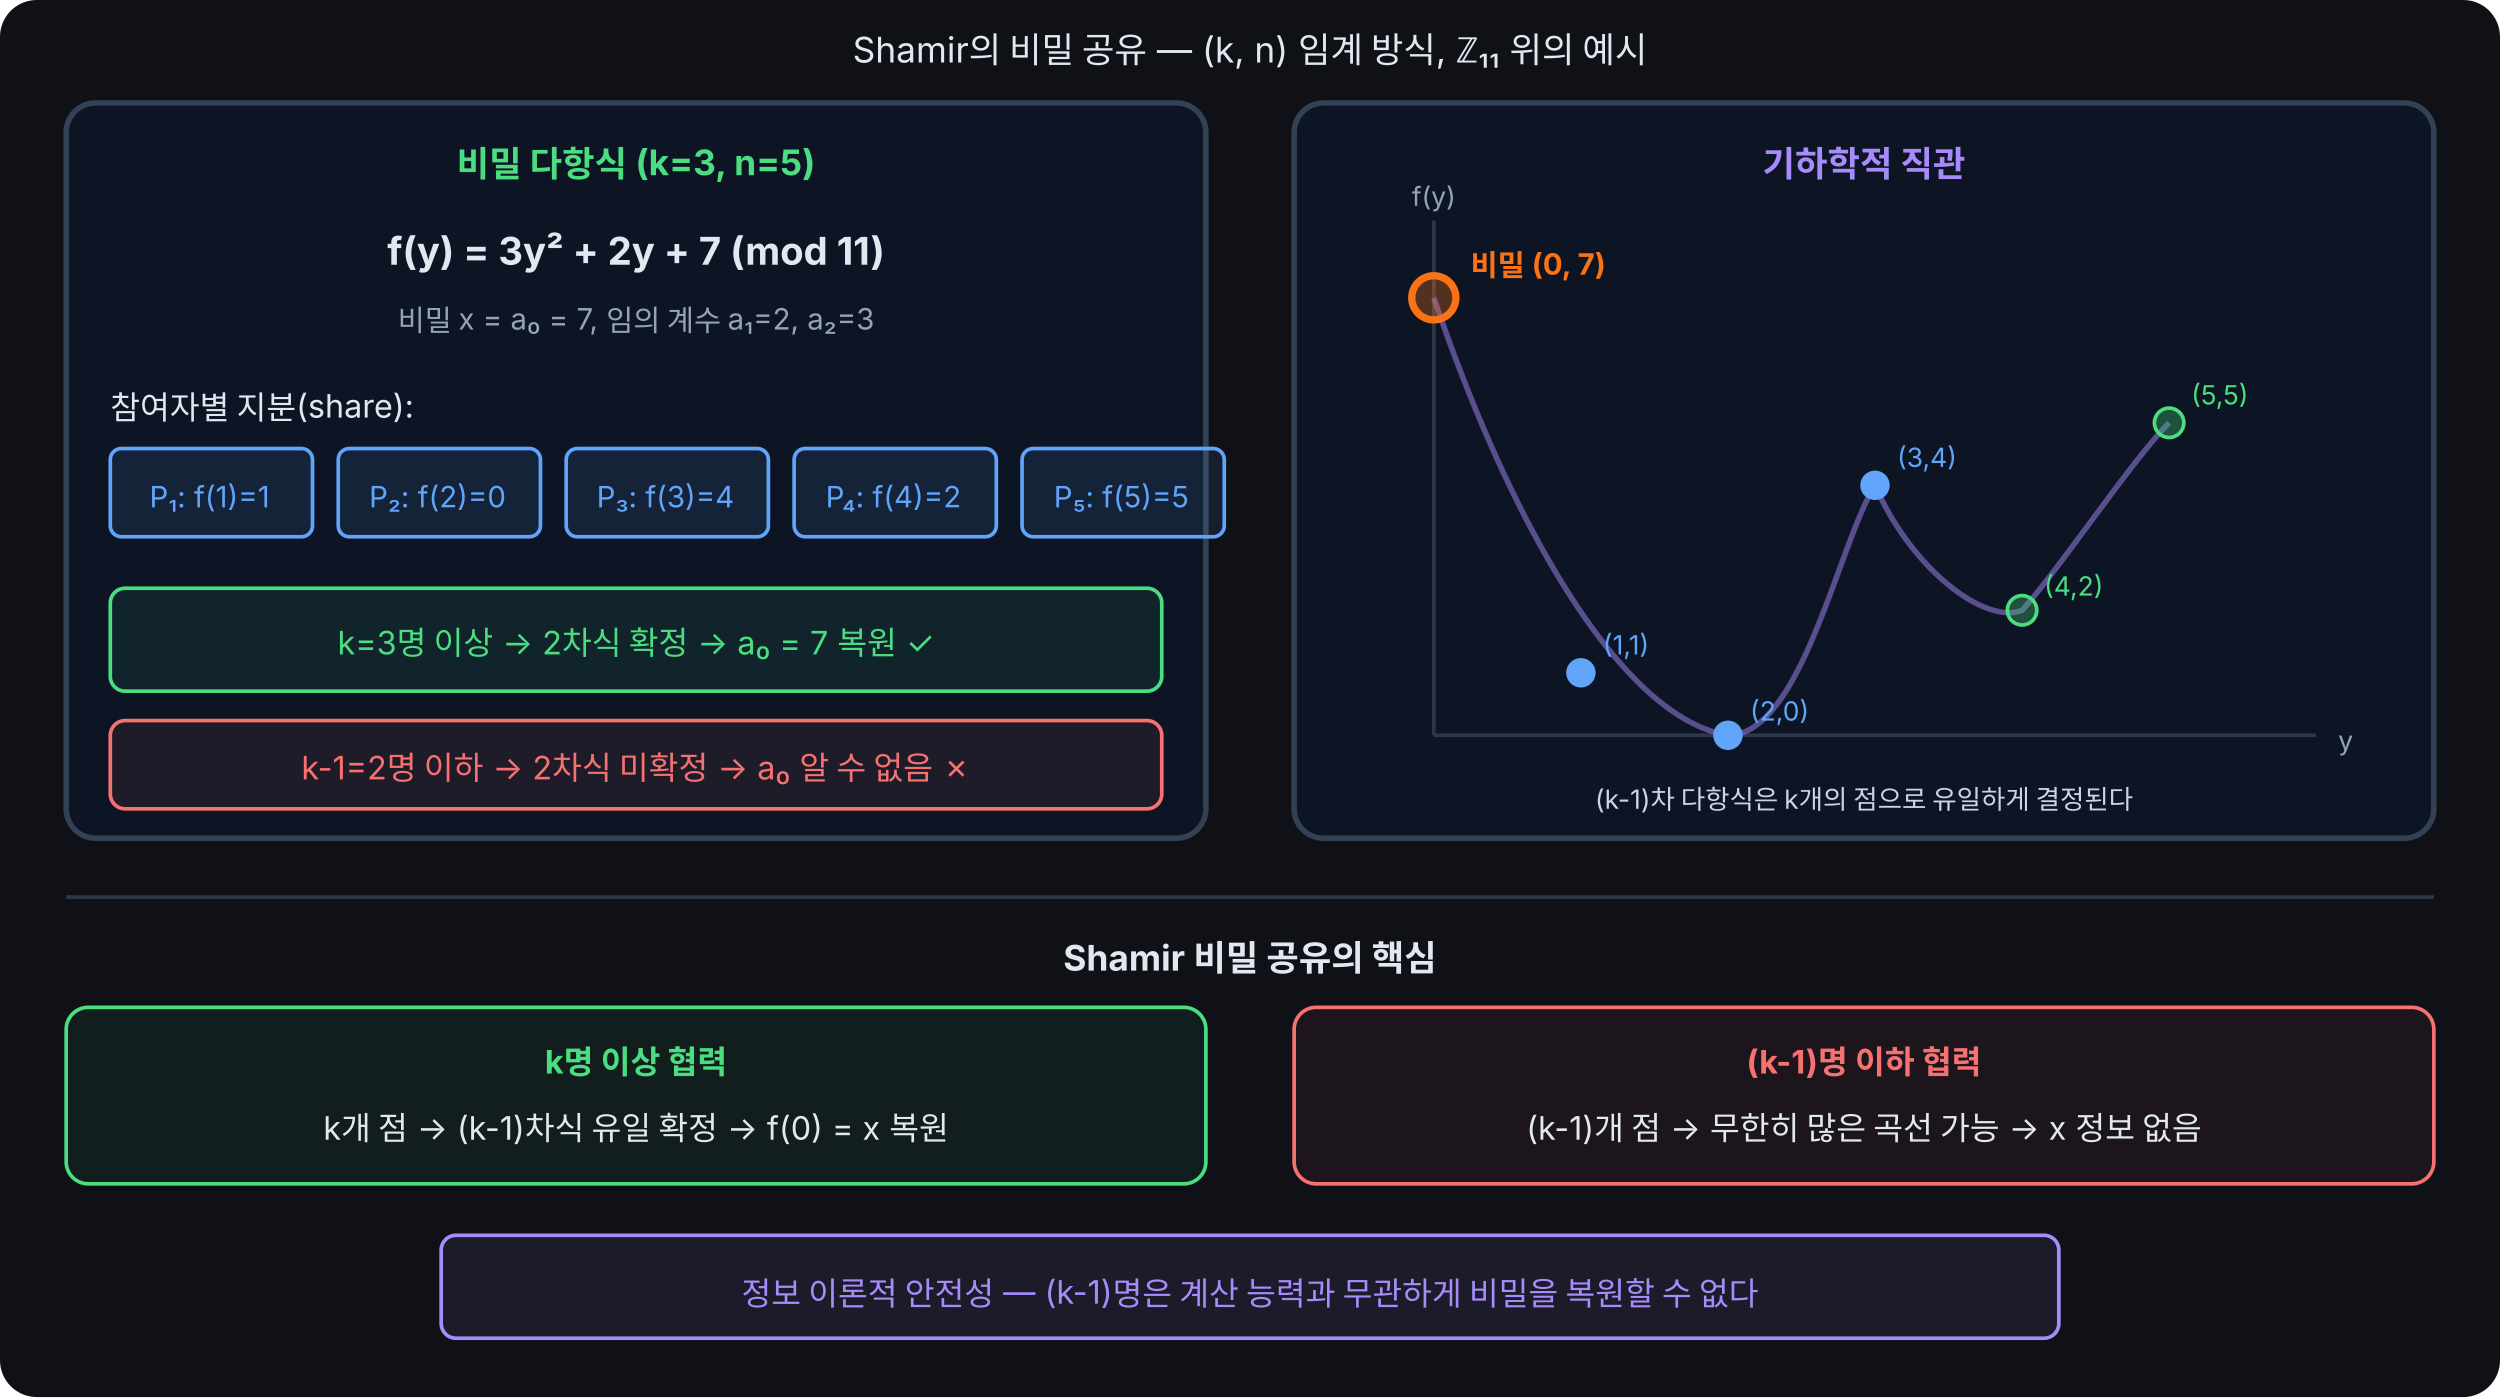
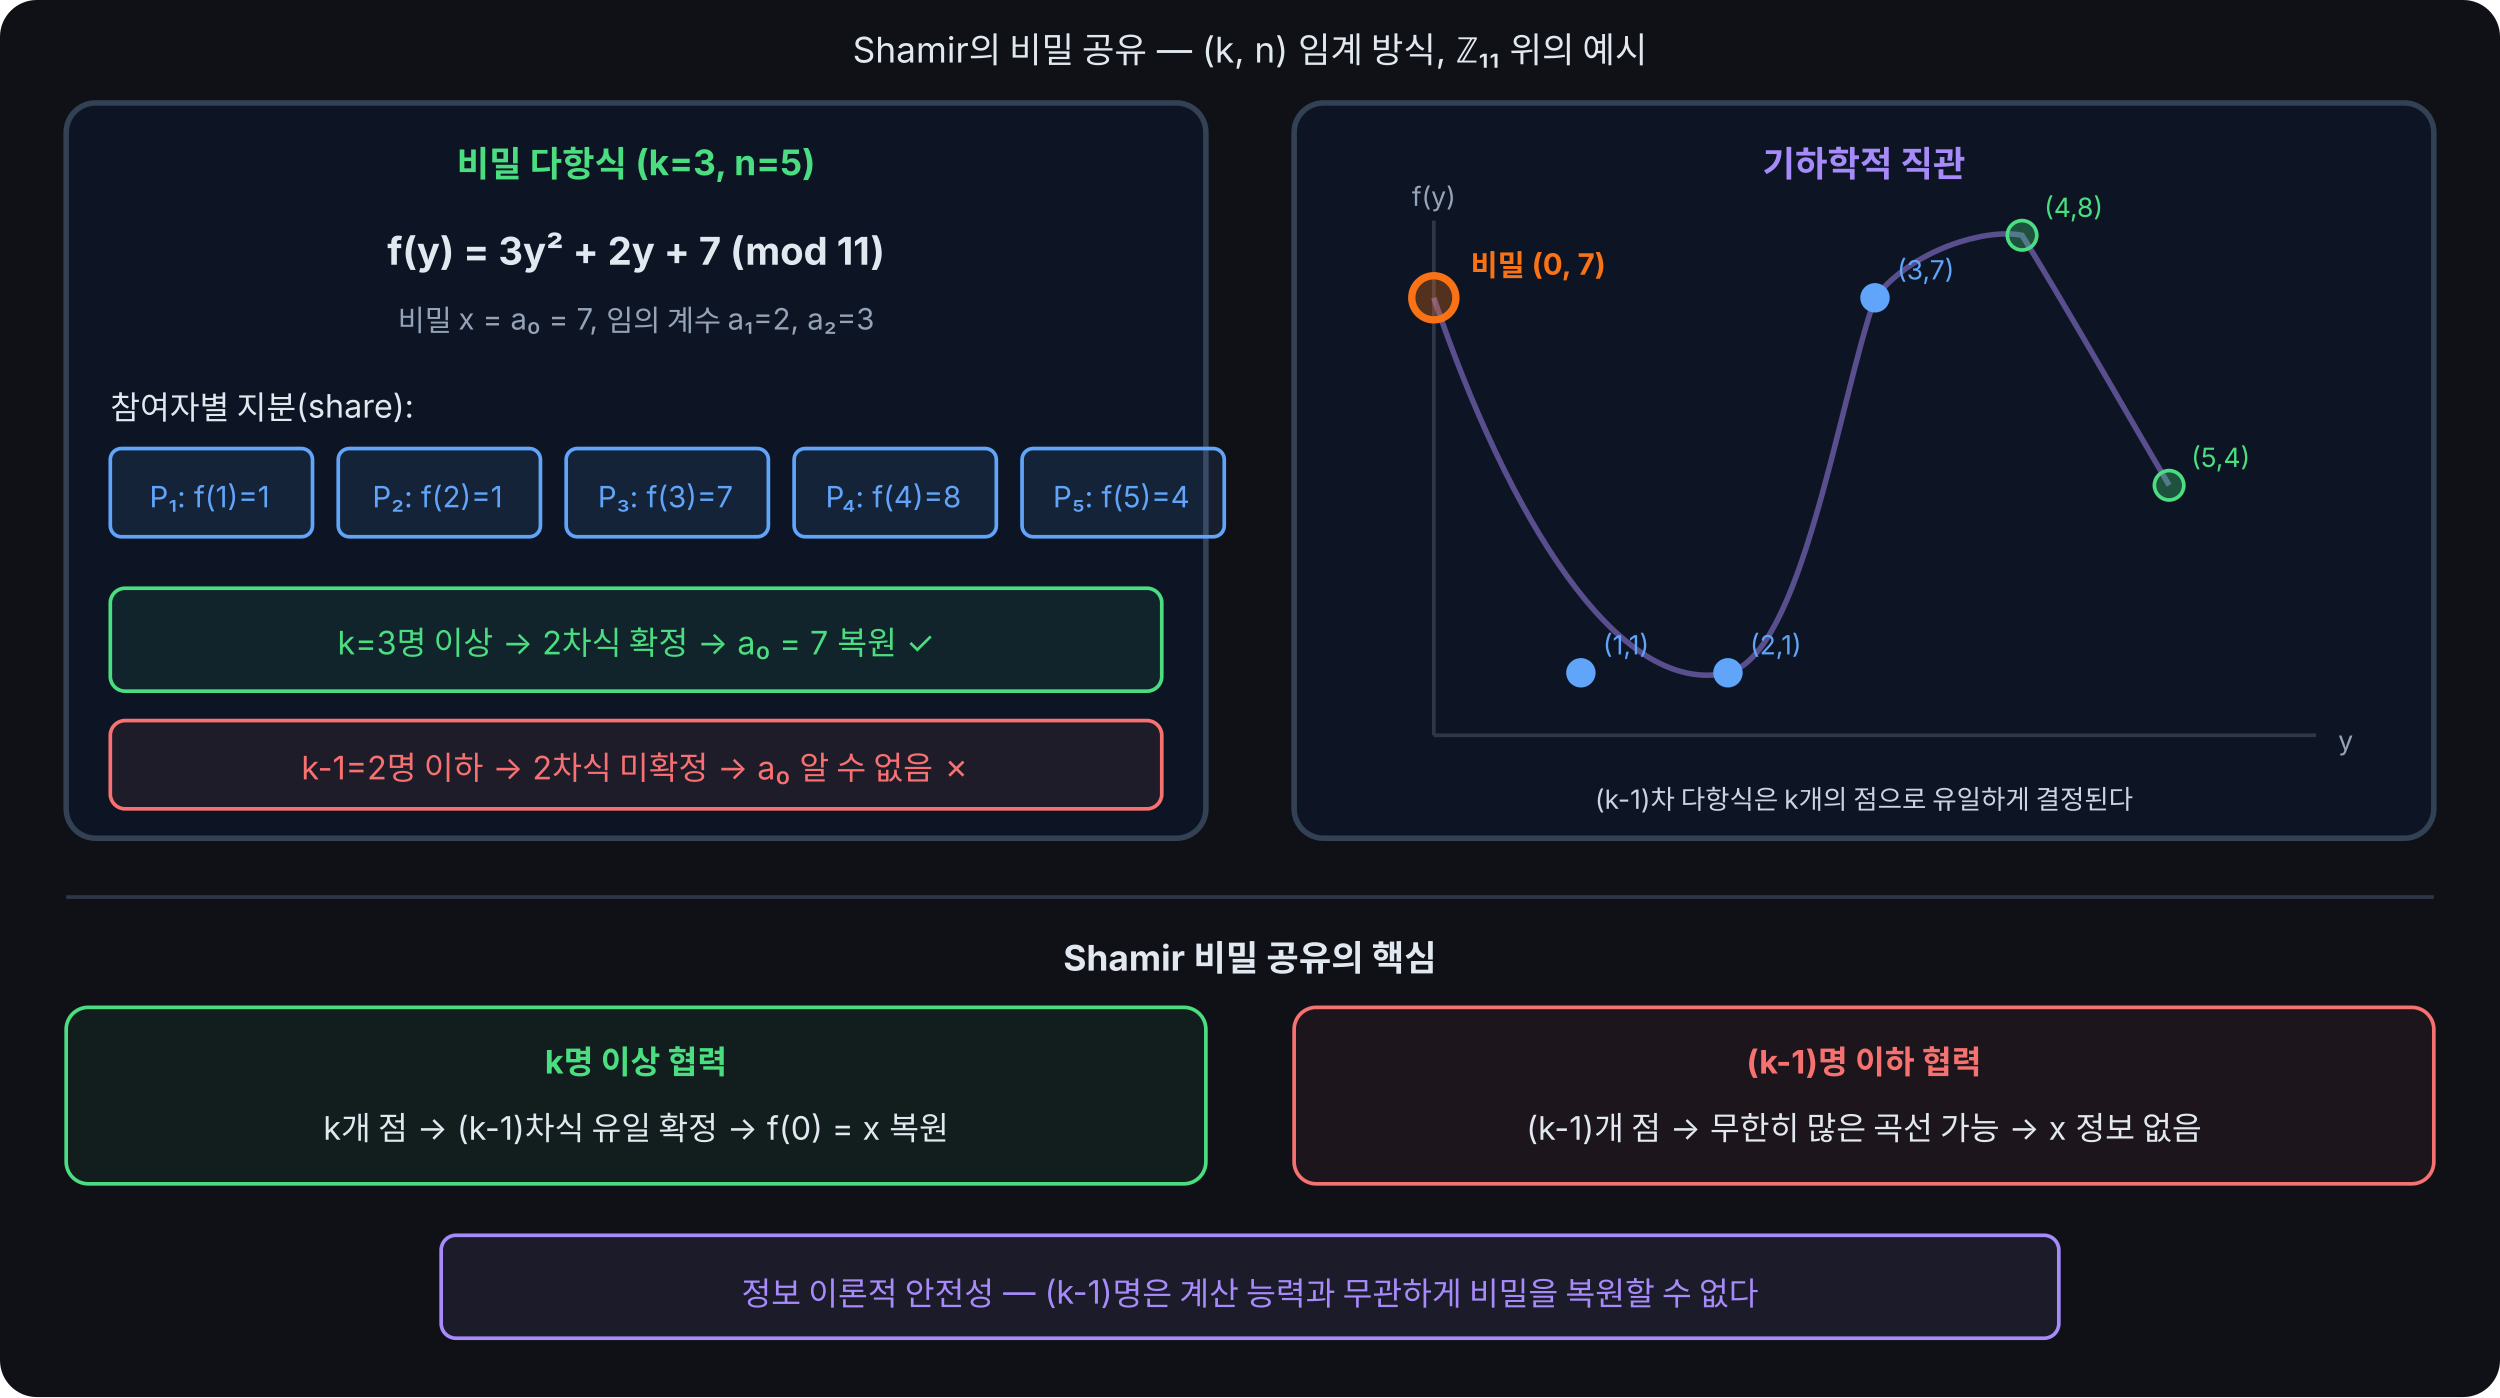
<svg xmlns="http://www.w3.org/2000/svg" viewBox="0 0 680 380" width="1020" height="570">
  <defs>
    <marker id="ga" markerWidth="8" markerHeight="6" refX="7" refY="3" orient="auto">
      <polygon points="0 0, 8 3, 0 6" fill="#4ade80" />
    </marker>
    <marker id="ra" markerWidth="8" markerHeight="6" refX="7" refY="3" orient="auto">
      <polygon points="0 0, 8 3, 0 6" fill="#f87171" />
    </marker>
    <marker id="sa" markerWidth="8" markerHeight="6" refX="7" refY="3" orient="auto">
      <polygon points="0 0, 8 3, 0 6" fill="#94a3b8" />
    </marker>
  </defs>
  <rect width="680" height="380" fill="#0f1117" rx="10" />
  <text x="340" y="17" text-anchor="middle" font-family="system-ui,-apple-system,sans-serif" font-size="9.6" fill="#e2e8f0">Shamir의 비밀 공유 — (k, n) 임계 방식, ℤ₁₁ 위의 예시</text>
  <rect x="18" y="28" width="310" height="200" rx="8" fill="#0d1524" stroke="#334155" stroke-width="1.5" />
  <text x="173" y="48" text-anchor="middle" font-family="system-ui,-apple-system,sans-serif" font-size="9.6" font-weight="700" fill="#4ade80">비밀 다항식 (k=3, n=5)</text>
  <text x="173" y="72" text-anchor="middle" font-family="system-ui,-apple-system,sans-serif" font-size="10.4" font-weight="700" fill="#e2e8f0">f(y) = 3y² + 2y + 7  (mod 11)</text>
  <text x="173" y="90" text-anchor="middle" font-family="system-ui,-apple-system,sans-serif" font-size="8" fill="#94a3b8">비밀 x = a₀ = 7,  임의 계수 a₁=2, a₂=3</text>
  <text x="30" y="114" font-family="system-ui,-apple-system,sans-serif" font-size="8.8" fill="#e2e8f0">참여자별 지분(share):</text>
  <rect x="30" y="122" width="55" height="24" rx="3" fill="rgba(96,165,250,0.1)" stroke="#60a5fa" stroke-width="1" />
  <text x="57" y="138" text-anchor="middle" font-family="system-ui,-apple-system,sans-serif" font-size="8" fill="#60a5fa">P₁: f(1)=1</text>
  <rect x="92" y="122" width="55" height="24" rx="3" fill="rgba(96,165,250,0.1)" stroke="#60a5fa" stroke-width="1" />
-   <text x="119" y="138" text-anchor="middle" font-family="system-ui,-apple-system,sans-serif" font-size="8" fill="#60a5fa">P₂: f(2)=0</text>
+   <text x="119" y="138" text-anchor="middle" font-family="system-ui,-apple-system,sans-serif" font-size="8" fill="#60a5fa">P₂: f(2)=1</text>
  <rect x="154" y="122" width="55" height="24" rx="3" fill="rgba(96,165,250,0.1)" stroke="#60a5fa" stroke-width="1" />
-   <text x="181" y="138" text-anchor="middle" font-family="system-ui,-apple-system,sans-serif" font-size="8" fill="#60a5fa">P₃: f(3)=4</text>
+   <text x="181" y="138" text-anchor="middle" font-family="system-ui,-apple-system,sans-serif" font-size="8" fill="#60a5fa">P₃: f(3)=7</text>
  <rect x="216" y="122" width="55" height="24" rx="3" fill="rgba(96,165,250,0.1)" stroke="#60a5fa" stroke-width="1" />
-   <text x="243" y="138" text-anchor="middle" font-family="system-ui,-apple-system,sans-serif" font-size="8" fill="#60a5fa">P₄: f(4)=2</text>
+   <text x="243" y="138" text-anchor="middle" font-family="system-ui,-apple-system,sans-serif" font-size="8" fill="#60a5fa">P₄: f(4)=8</text>
  <rect x="278" y="122" width="55" height="24" rx="3" fill="rgba(96,165,250,0.1)" stroke="#60a5fa" stroke-width="1" />
-   <text x="305" y="138" text-anchor="middle" font-family="system-ui,-apple-system,sans-serif" font-size="8" fill="#60a5fa">P₅: f(5)=5</text>
+   <text x="305" y="138" text-anchor="middle" font-family="system-ui,-apple-system,sans-serif" font-size="8" fill="#60a5fa">P₅: f(5)=4</text>
  <rect x="30" y="160" width="286" height="28" rx="4" fill="rgba(74,222,128,0.08)" stroke="#4ade80" stroke-width="1" />
  <text x="173" y="178" text-anchor="middle" font-family="system-ui,-apple-system,sans-serif" font-size="8.8" fill="#4ade80">k=3명 이상 → 2차식 확정 → a₀ = 7 복원 ✓</text>
  <rect x="30" y="196" width="286" height="24" rx="4" fill="rgba(248,113,113,0.08)" stroke="#f87171" stroke-width="1" />
  <text x="173" y="212" text-anchor="middle" font-family="system-ui,-apple-system,sans-serif" font-size="8.8" fill="#f87171">k-1=2명 이하 → 2차식 미확정 → a₀ 알 수 없음 ✗</text>
  <rect x="352" y="28" width="310" height="200" rx="8" fill="#0d1524" stroke="#334155" stroke-width="1.5" />
  <text x="507" y="48" text-anchor="middle" font-family="system-ui,-apple-system,sans-serif" font-size="9.6" font-weight="700" fill="#a78bfa">기하학적 직관</text>
  <line x1="390" y1="200" x2="630" y2="200" stroke="#2d3748" stroke-width="1" />
  <line x1="390" y1="200" x2="390" y2="60" stroke="#2d3748" stroke-width="1" />
  <text x="636" y="204" font-family="system-ui,-apple-system,sans-serif" font-size="7.2" fill="#94a3b8">y</text>
  <text x="384" y="56" font-family="system-ui,-apple-system,sans-serif" font-size="7.2" fill="#94a3b8">f(y)</text>
-   <path d="M 390 81 C 410 140, 440 195, 470 200 C 490 200, 500 148, 510 132 C 520 155, 540 170, 550 166 C 560 155, 580 125, 590 115" fill="none" stroke="#a78bfa" stroke-width="1.5" stroke-opacity="0.5" />
+   <path d="M 390 81 C 410 140, 440 190, 470 183 C 490 178, 500 110, 510 81 C 520 68, 540 62, 550 64 C 560 80, 580 115, 590 132" fill="none" stroke="#a78bfa" stroke-width="1.5" stroke-opacity="0.5" />
  <circle cx="390" cy="81" r="6" fill="rgba(249,115,22,0.3)" stroke="#f97316" stroke-width="2" />
  <text x="400" y="75" font-family="system-ui,-apple-system,sans-serif" font-size="8" font-weight="700" fill="#f97316">비밀 (0, 7)</text>
  <circle cx="430" cy="183" r="4" fill="#60a5fa" />
  <text x="436" y="178" font-family="system-ui,-apple-system,sans-serif" font-size="7.2" fill="#60a5fa">(1,1)</text>
-   <circle cx="470" cy="200" r="4" fill="#60a5fa" />
-   <text x="476" y="196" font-family="system-ui,-apple-system,sans-serif" font-size="7.2" fill="#60a5fa">(2,0)</text>
-   <circle cx="510" cy="132" r="4" fill="#60a5fa" />
-   <text x="516" y="127" font-family="system-ui,-apple-system,sans-serif" font-size="7.2" fill="#60a5fa">(3,4)</text>
-   <circle cx="550" cy="166" r="4" fill="#4ade80" stroke="#4ade80" stroke-width="1" fill-opacity="0.3" />
-   <text x="556" y="162" font-family="system-ui,-apple-system,sans-serif" font-size="7.2" fill="#4ade80">(4,2)</text>
-   <circle cx="590" cy="115" r="4" fill="#4ade80" stroke="#4ade80" stroke-width="1" fill-opacity="0.3" />
-   <text x="596" y="110" font-family="system-ui,-apple-system,sans-serif" font-size="7.2" fill="#4ade80">(5,5)</text>
+   <circle cx="470" cy="183" r="4" fill="#60a5fa" />
+   <text x="476" y="178" font-family="system-ui,-apple-system,sans-serif" font-size="7.2" fill="#60a5fa">(2,1)</text>
+   <circle cx="510" cy="81" r="4" fill="#60a5fa" />
+   <text x="516" y="76" font-family="system-ui,-apple-system,sans-serif" font-size="7.2" fill="#60a5fa">(3,7)</text>
+   <circle cx="550" cy="64" r="4" fill="#4ade80" stroke="#4ade80" stroke-width="1" fill-opacity="0.3" />
+   <text x="556" y="59" font-family="system-ui,-apple-system,sans-serif" font-size="7.2" fill="#4ade80">(4,8)</text>
+   <circle cx="590" cy="132" r="4" fill="#4ade80" stroke="#4ade80" stroke-width="1" fill-opacity="0.3" />
+   <text x="596" y="127" font-family="system-ui,-apple-system,sans-serif" font-size="7.2" fill="#4ade80">(5,4)</text>
  <text x="507" y="220" text-anchor="middle" font-family="system-ui,-apple-system,sans-serif" font-size="7.2" fill="#cbd5e1">(k-1)차 다항식은 k개의 점으로 유일하게 결정된다</text>
  <line x1="18" y1="244" x2="662" y2="244" stroke="#2d3748" stroke-width="1" />
  <text x="340" y="264" text-anchor="middle" font-family="system-ui,-apple-system,sans-serif" font-size="9.6" font-weight="700" fill="#e2e8f0">Shamir 비밀 공유의 핵심</text>
  <rect x="18" y="274" width="310" height="48" rx="6" fill="rgba(74,222,128,0.06)" stroke="#4ade80" stroke-width="1" />
  <text x="173" y="292" text-anchor="middle" font-family="system-ui,-apple-system,sans-serif" font-size="8.8" font-weight="700" fill="#4ade80">k명 이상 협력</text>
  <text x="173" y="310" text-anchor="middle" font-family="system-ui,-apple-system,sans-serif" font-size="8.8" fill="#e2e8f0">k개 점 → (k-1)차식 유일 확정 → f(0) = x 복원</text>
  <rect x="352" y="274" width="310" height="48" rx="6" fill="rgba(248,113,113,0.06)" stroke="#f87171" stroke-width="1" />
  <text x="507" y="292" text-anchor="middle" font-family="system-ui,-apple-system,sans-serif" font-size="8.8" font-weight="700" fill="#f87171">(k-1)명 이하 협력</text>
  <text x="507" y="310" text-anchor="middle" font-family="system-ui,-apple-system,sans-serif" font-size="8.8" fill="#e2e8f0">(k-1)개 점 → 무한히 많은 곡선 가능 → x 정보 없음</text>
  <rect x="120" y="336" width="440" height="28" rx="4" fill="rgba(167,139,250,0.08)" stroke="#a78bfa" stroke-width="1" />
  <text x="340" y="355" text-anchor="middle" font-family="system-ui,-apple-system,sans-serif" font-size="8.8" fill="#a78bfa">정보 이론적 안전성 — (k-1)명은 계산 능력과 무관하게 비밀을 복원할 수 없다</text>
</svg>
